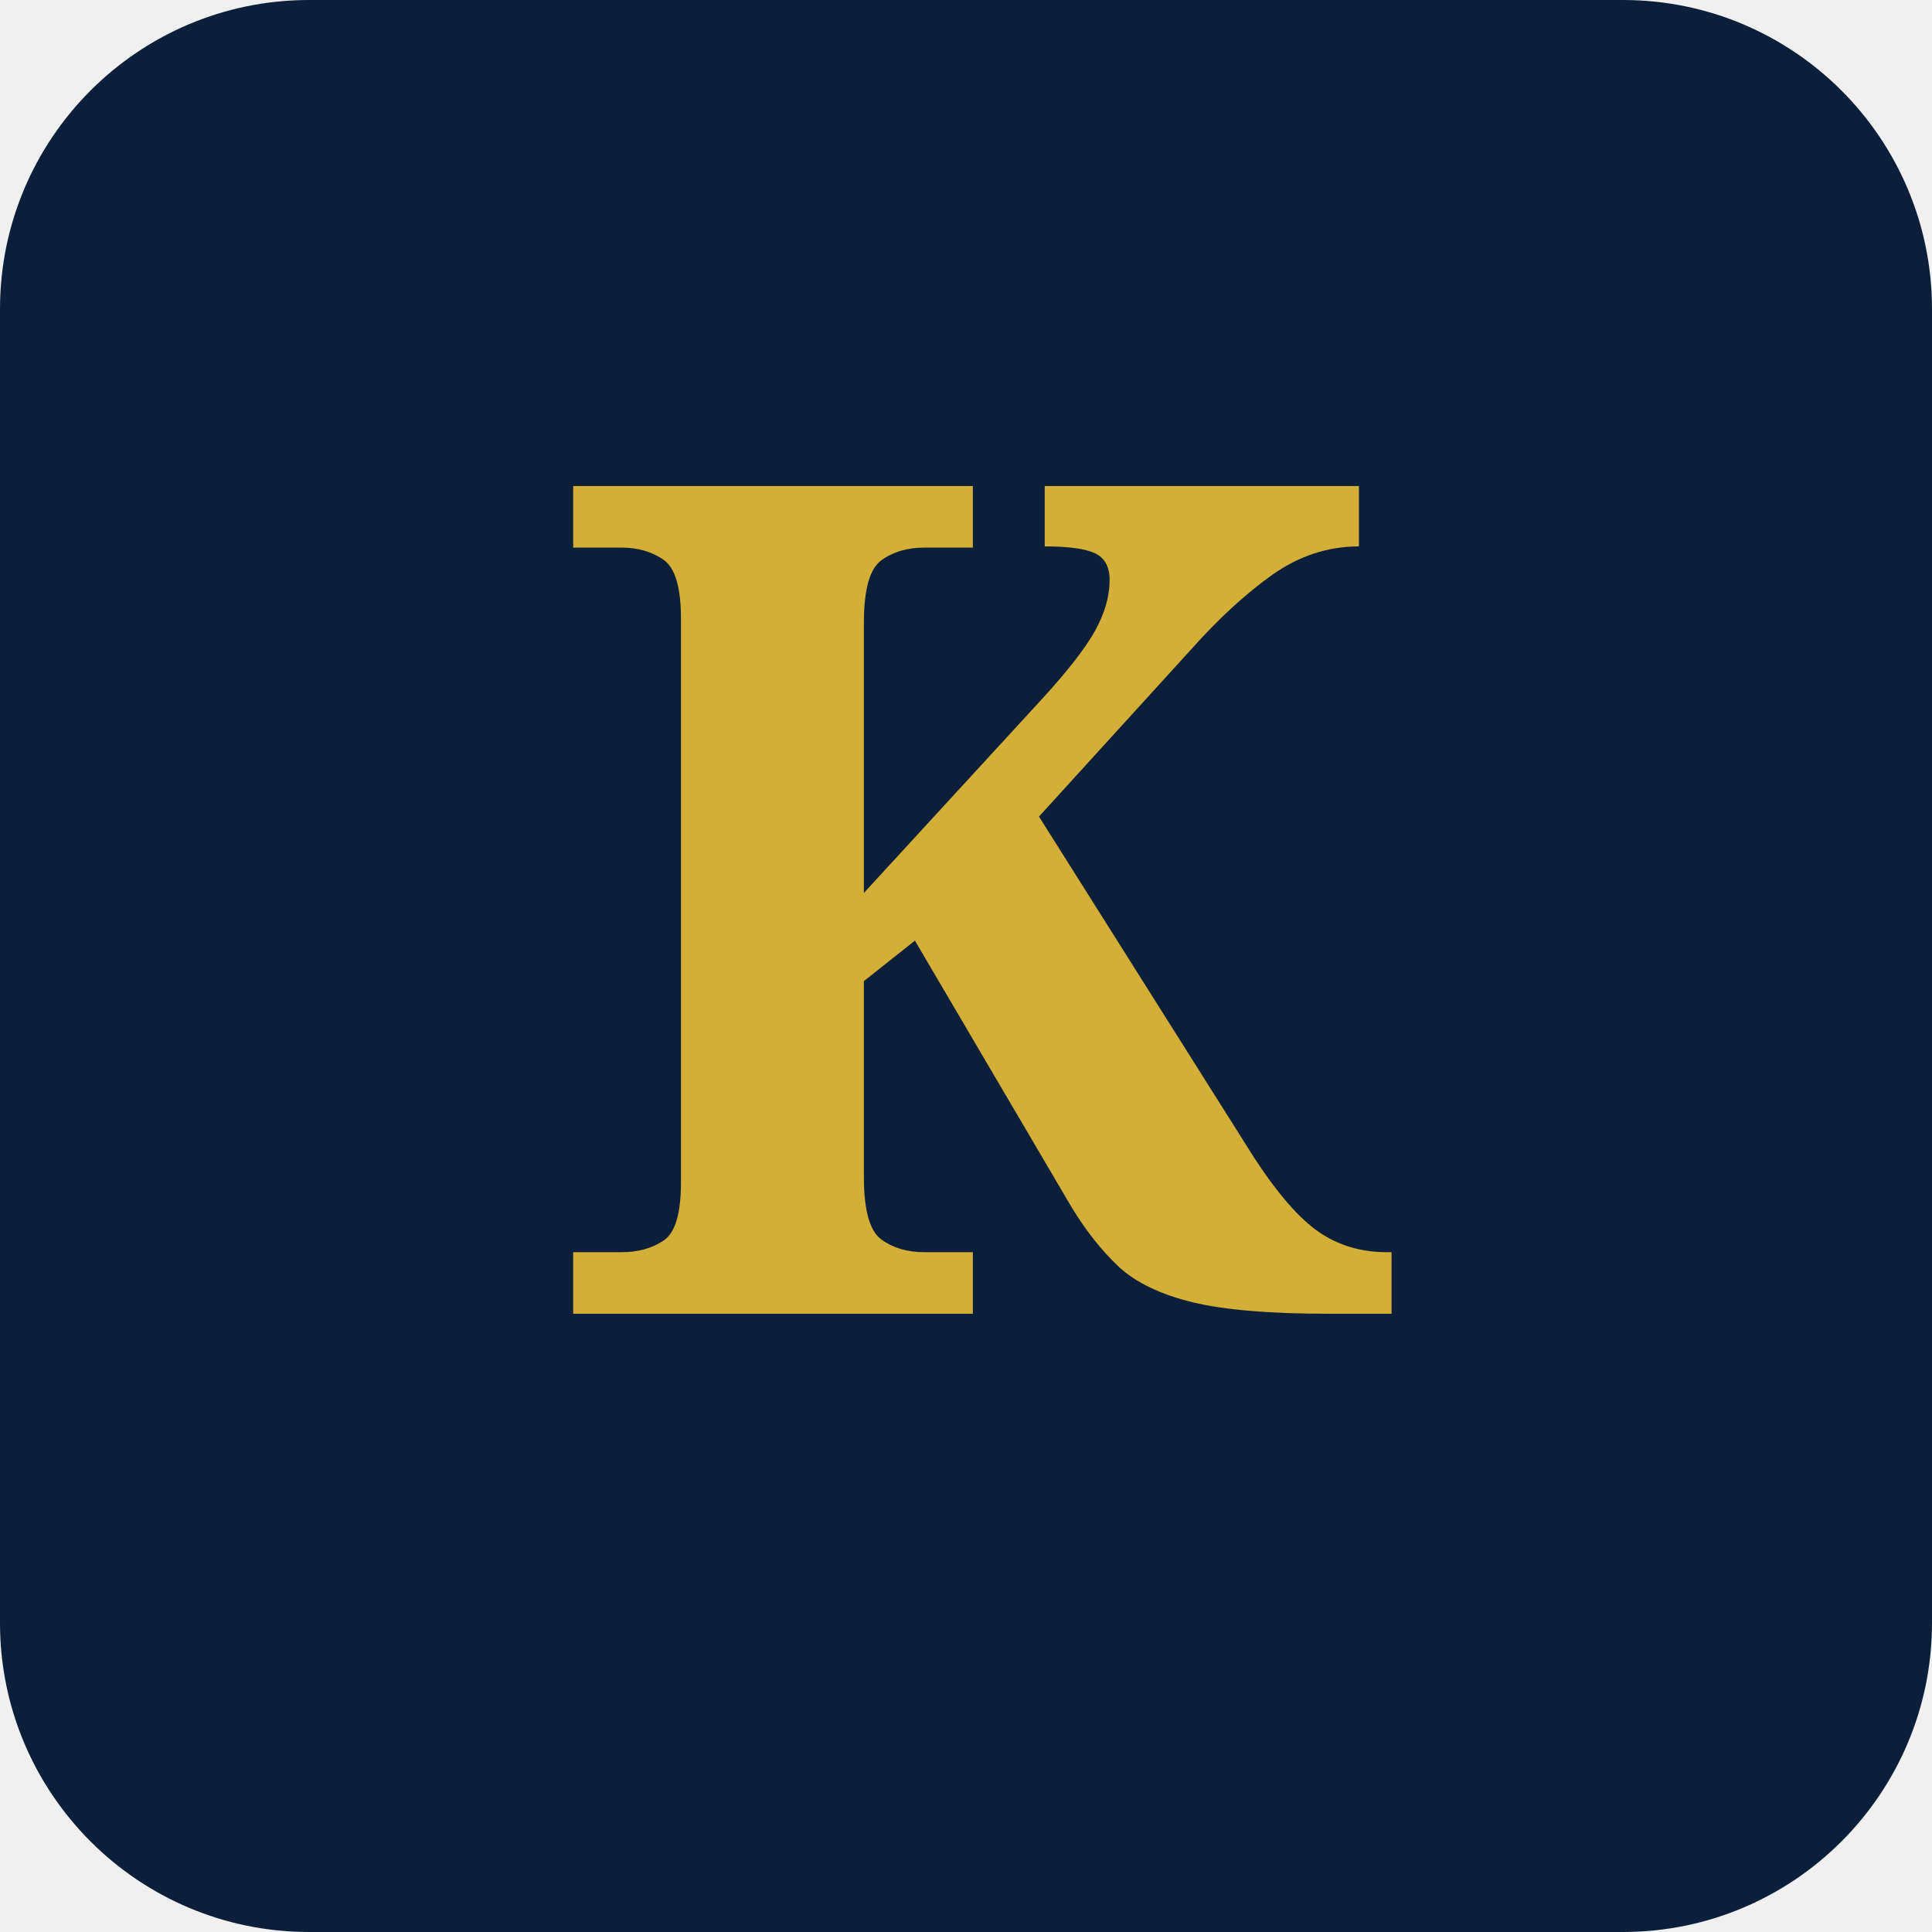
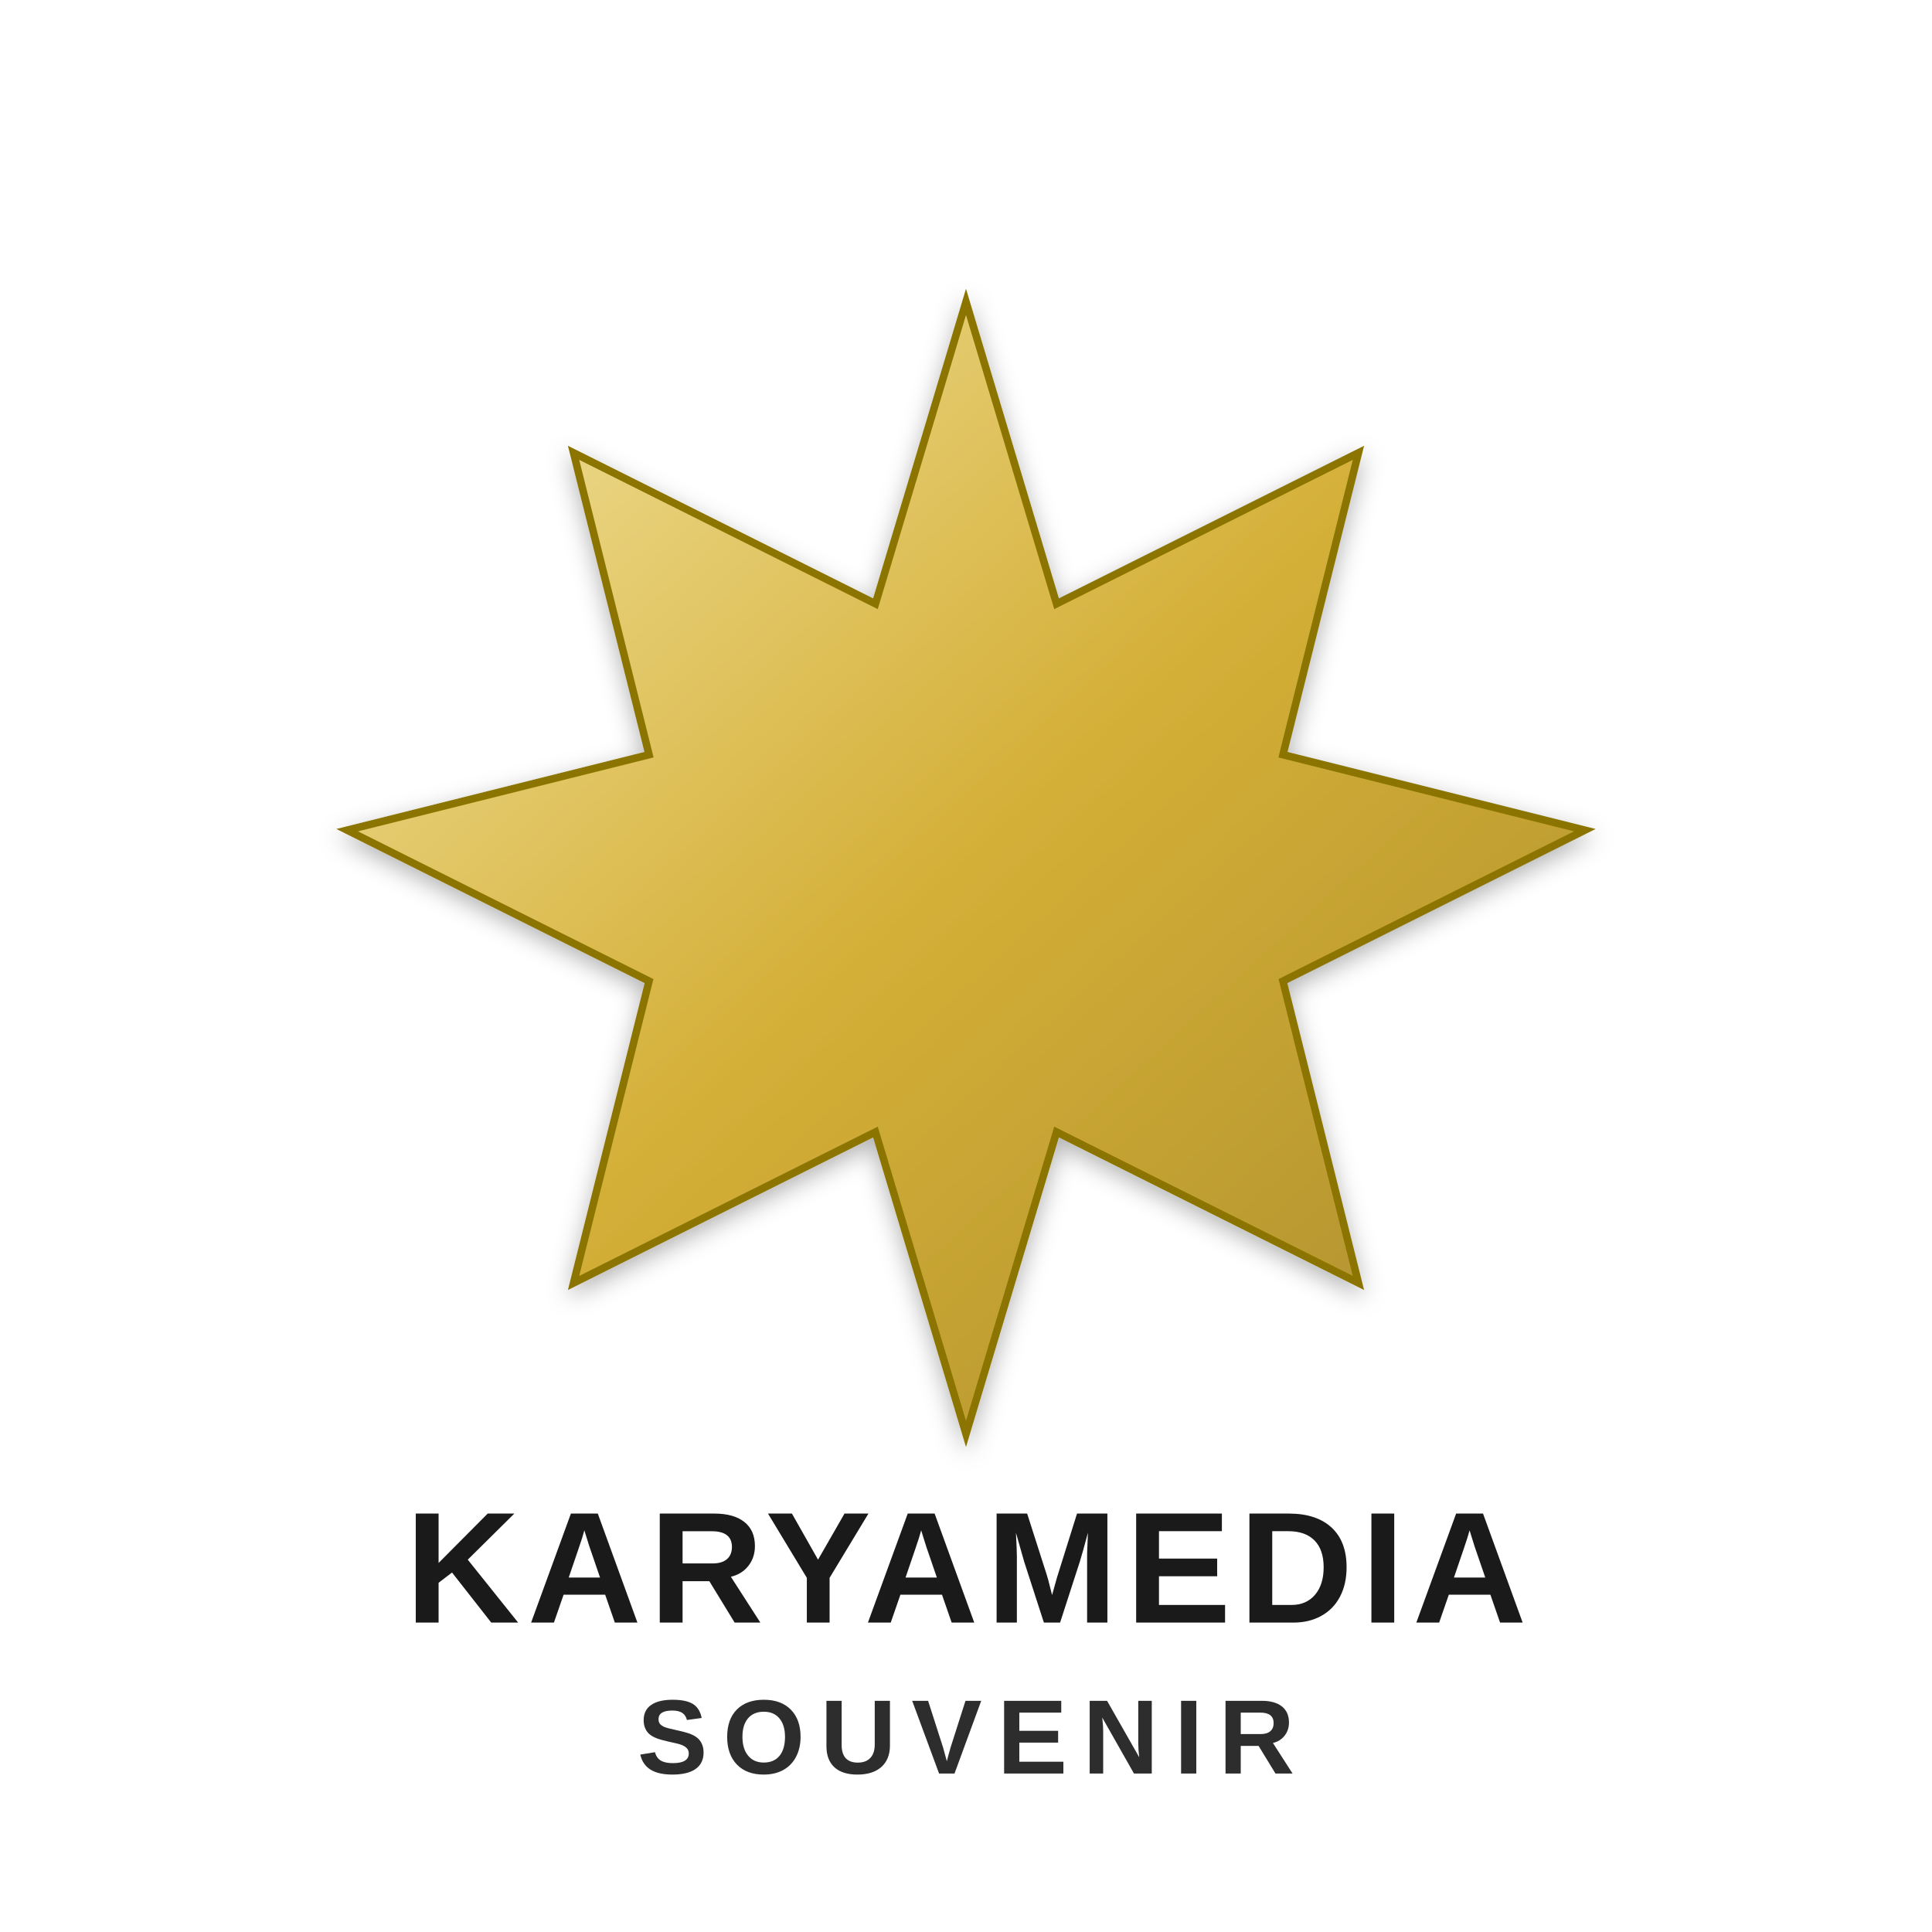
- <svg xmlns="http://www.w3.org/2000/svg" viewBox="0 0 100 100">
-   <rect width="100" height="100" rx="16" fill="#0B1F3A" />
-   <text x="50" y="68" font-family="Georgia, serif" font-size="60" font-weight="bold" fill="#D4AF37" text-anchor="middle">K</text>
+ <svg xmlns="http://www.w3.org/2000/svg" viewBox="0 0 512 512">
+   <defs>
+     <linearGradient id="goldGrad" x1="0%" y1="0%" x2="100%" y2="100%">
+       <stop offset="0%" style="stop-color:#F4E5A3;stop-opacity:1" />
+       <stop offset="50%" style="stop-color:#D4AF37;stop-opacity:1" />
+       <stop offset="100%" style="stop-color:#AA8C2C;stop-opacity:1" />
+     </linearGradient>
+     <filter id="shadow" x="-50%" y="-50%" width="200%" height="200%">
+       <feGaussianBlur in="SourceAlpha" stdDeviation="3" />
+       <feOffset dx="0" dy="2" result="offsetblur" />
+       <feComponentTransfer>
+         <feFuncA type="linear" slope="0.3" />
+       </feComponentTransfer>
+       <feMerge>
+         <feMergeNode />
+         <feMergeNode in="SourceGraphic" />
+       </feMerge>
+     </filter>
+   </defs>
+   <rect width="512" height="512" fill="#FFFFFF" />
+   <g filter="url(#shadow)">
+     <path d="M 256 80               L 280 160 L 360 120 L 340 200 L 420 220 L 340 260               L 360 340 L 280 300 L 256 380 L 232 300 L 152 340               L 172 260 L 92 220 L 172 200 L 152 120 L 232 160 Z" fill="url(#goldGrad)" stroke="#8B7500" stroke-width="2" />
+   </g>
+   <text x="256" y="430" font-family="Arial, sans-serif" font-size="42" font-weight="bold" fill="#1a1a1a" text-anchor="middle" letter-spacing="2">KARYAMEDIA</text>
+   <text x="256" y="470" font-family="Arial, sans-serif" font-size="28" font-weight="600" fill="#2d2d2d" text-anchor="middle" letter-spacing="4">SOUVENIR</text>
</svg>
